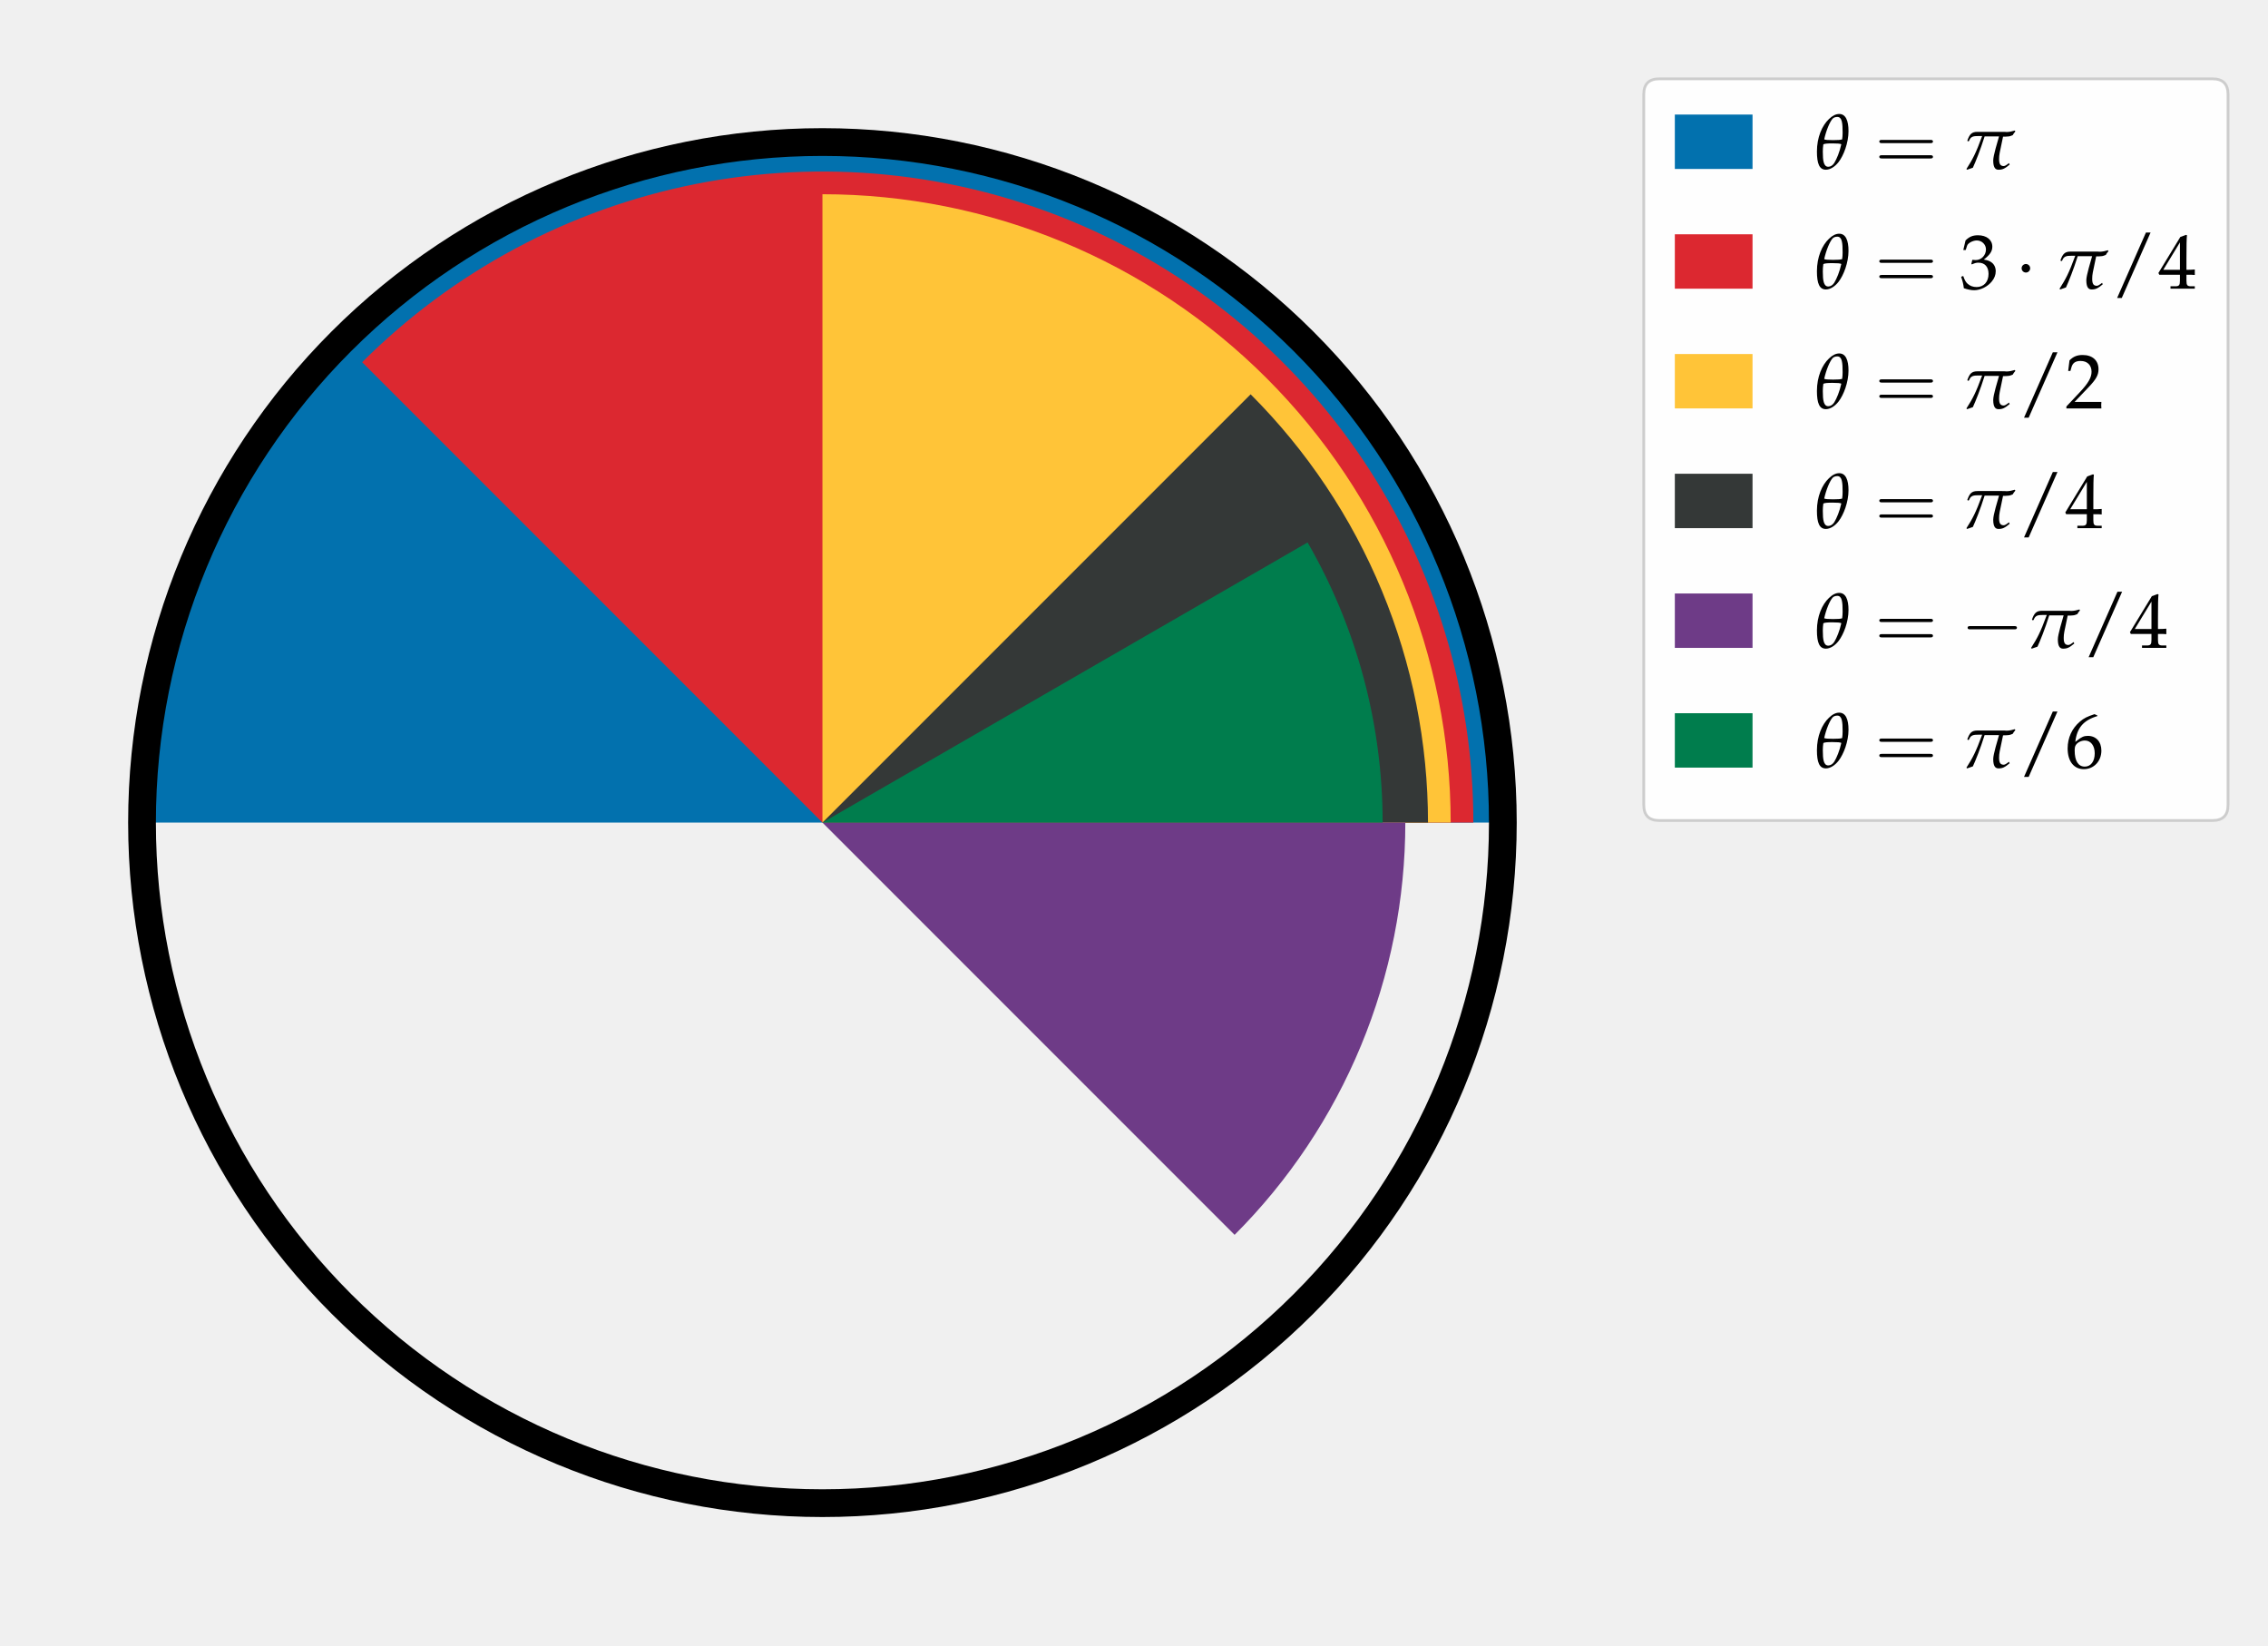
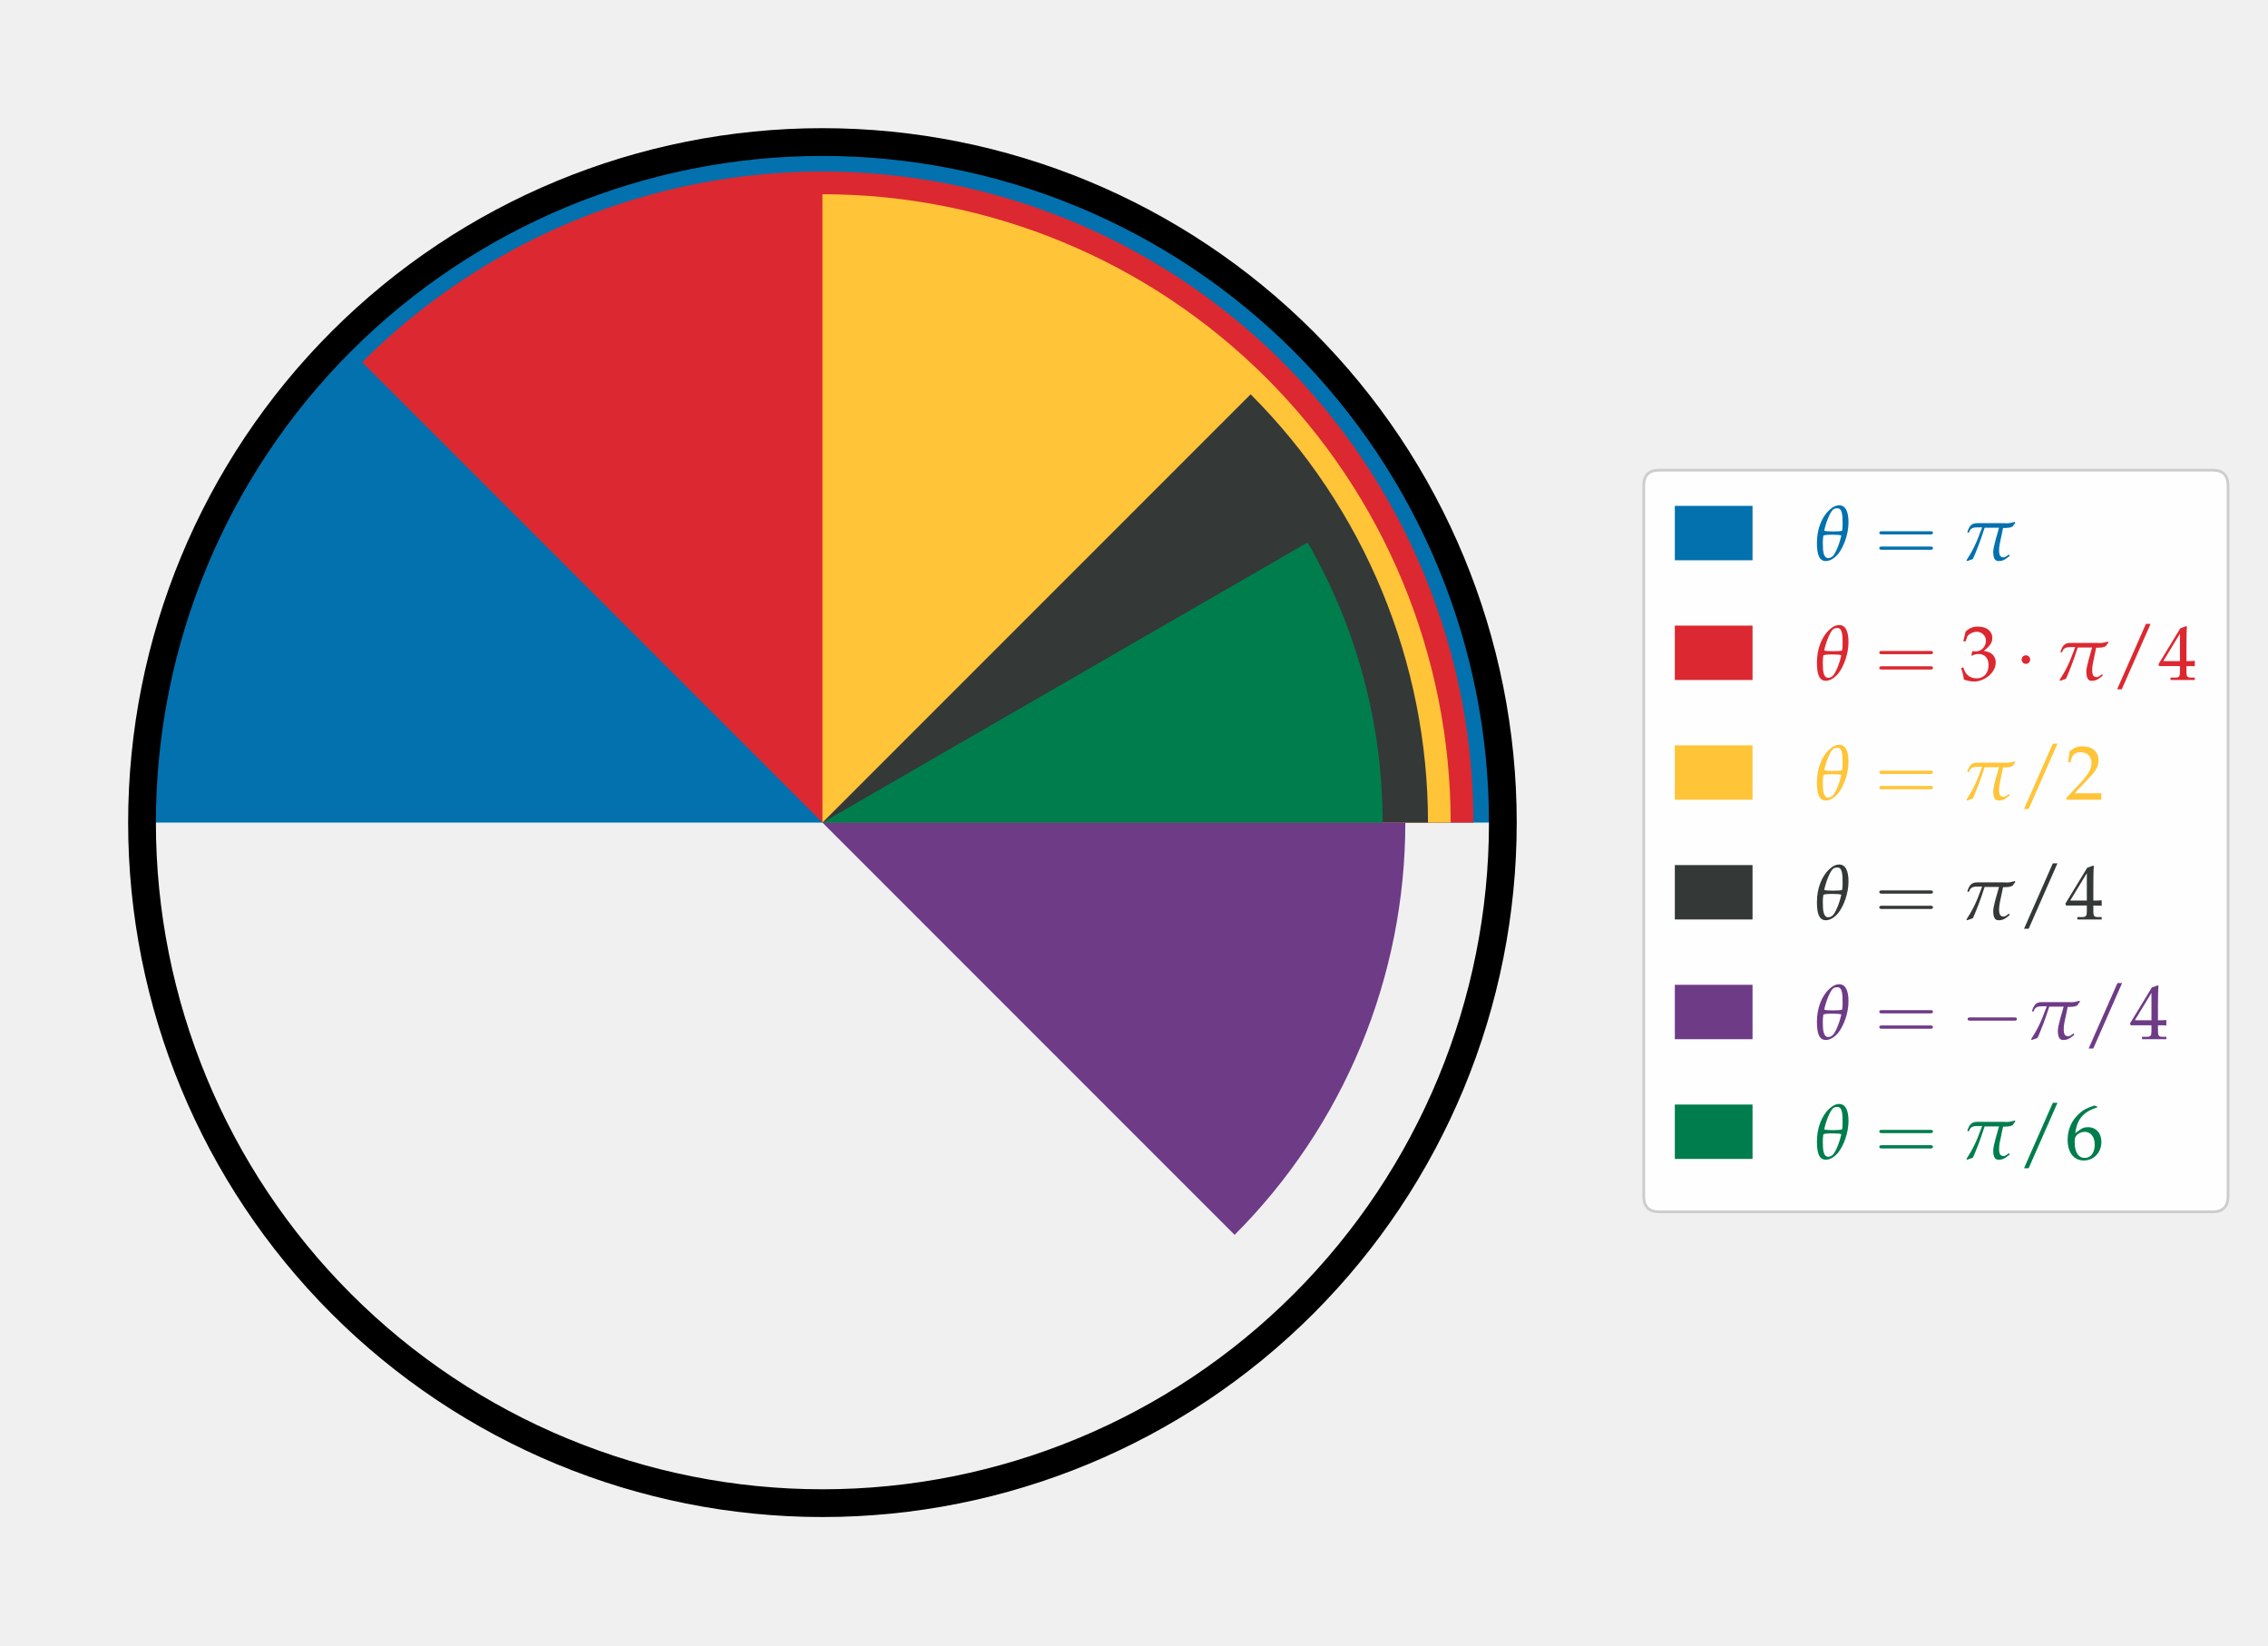
<svg xmlns="http://www.w3.org/2000/svg" xmlns:xlink="http://www.w3.org/1999/xlink" height="296.4pt" version="1.1" viewBox="0 0 408.686 296.4" width="408.686pt">
  <defs>
    <style type="text/css">*{stroke-linecap:butt;stroke-linejoin:round;}</style>
  </defs>
  <g id="figure_1">
    <g id="patch_1">
      <path d="M 0 296.4  L 408.686 296.4  L 408.686 0  L 0 0  z " style="fill:none;" />
    </g>
    <g id="axes_1">
      <g id="patch_2">
        <path d="M 7.2 289.2  L 289.2 289.2  L 289.2 7.2  L 7.2 7.2  z " style="fill:none;" />
      </g>
      <g id="matplotlib.axis_1" />
      <g id="matplotlib.axis_2" />
      <g id="legend_1">
        <g id="patch_3">
-           <path d="M 299 147.826  L 398.686 147.826  Q 401.486 147.826 401.486 145.026  L 401.486 17  Q 401.486 14.2 398.686 14.2  L 299 14.2  Q 296.2 14.2 296.2 17  L 296.2 145.026  Q 296.2 147.826 299 147.826  z " style="fill:#ffffff;opacity:0.95;stroke:#cccccc;stroke-linejoin:miter;stroke-width:0.5;" />
+           <path d="M 299 218.326  L 398.686 218.326  Q 401.486 218.326 401.486 215.526  L 401.486 87.5  Q 401.486 84.7 398.686 84.7  L 299 84.7  Q 296.2 84.7 296.2 87.5  L 296.2 215.526  Q 296.2 218.326 299 218.326  z " style="fill:#ffffff;opacity:0.95;stroke:#cccccc;stroke-linejoin:miter;stroke-width:0.5;" />
        </g>
        <g id="patch_4">
-           <path d="M 301.8 30.438  L 315.8 30.438  L 315.8 20.638  L 301.8 20.638  z " style="fill:#0271ae;" />
+           <path d="M 301.8 100.938  L 315.8 100.938  L 315.8 91.138  L 301.8 91.138  z " style="fill:#0271ae;" />
        </g>
        <g id="text_1">
-           <g transform="translate(326.9995 30.43781)scale(0.14 -0.14)">
+           <g style="fill:#0271ae;" transform="translate(326.9995 100.9377)scale(0.14 -0.14)">
            <defs>
-               <path d="M 31.703 71  C 27.406 71 23 68.906 18.406 64.422  C 9.5 55.953 2.906 40.875 2.906 22.547  C 2.906 6.688 6.094 -1 14.5 -1  C 19.797 -1 26 2.688 30.703 8.688  C 37.5 17.359 43.703 33.812 43.703 48.875  C 43.703 62.734 39.906 71 31.703 71  z M 23.094 33  C 29.906 33 32.703 32.703 34.406 31.906  C 32.203 21.844 28.5 12.891 25.297 7.688  C 23.297 4.609 20.594 2.828 17.594 2.828  C 11.594 2.828 10.5 10.484 10.5 22.344  C 10.5 25.422 10.703 28.609 11.203 31.812  C 13.297 32.703 16 33 23.094 33  z M 29.203 67.188  C 35.5 67.188 36.094 59.016 36.094 46.672  C 36.094 43.875 35.906 41 35.5 38.203  C 33.5 37.516 30.406 37.219 23.797 37.219  C 17 37.219 14.094 37.516 12.297 38.219  C 14.906 49.969 19.5 60.719 23.094 64.891  C 24.5 66.391 26.797 67.188 29.203 67.188  z " id="Pazo_Math_Italic-113" />
-               <path d="M 68.703 32  C 70.203 32 72.094 32 72.094 34.016  C 72.094 36.016 70.203 36.016 68.797 36.016  L 8.906 36.016  C 7.5 36.016 5.594 36.016 5.594 34.016  C 5.594 32 7.5 32 9 32  z M 68.797 13  C 70.203 13 72.094 13 72.094 15.016  C 72.094 17.016 70.203 17.016 68.703 17.016  L 9 17.016  C 7.5 17.016 5.594 17.016 5.594 15.016  C 5.594 13 7.5 13 8.906 13  z " id="CMR10-61" />
-               <path d="M 9.594 35.578  L 10.5 36.281  C 12.594 42.203 16.594 42.5 22.297 42.5  C 23.5 42.5 25.297 42.5 27.406 42.5  C 19 19.594 15.203 12.656 7.094 -0.094  L 8 -1  L 15.406 1.578  C 19 9.359 25.094 24.484 30.594 42  L 49.203 42  C 47.5 35.719 41.703 17.422 41.703 10.953  C 41.703 0.328 45.5 -1 48.594 -1  C 53.703 -1 56.594 0.312 62.906 5.625  L 62.094 7.531  L 59.703 5.812  C 60 6.016 57.094 3.719 55.406 3.719  C 50.703 3.719 49.297 6.641 49.297 12.859  C 49.297 15.375 49.5 18.078 50.094 21  C 51.797 29.344 53.5 37.578 54.406 41.703  C 56.703 41.703 59 41.703 61.297 42  C 63.094 42 65.297 43.031 66.906 43.641  C 68 45.781 68.406 45.984 70.297 48.422  L 69.594 49.625  C 66.906 48.719 62.406 47.719 59.094 47.719  C 57.906 47.922 55.406 47.922 52.906 47.922  C 42.203 47.922 25.703 47.922 21.297 47.922  C 13.797 47.922 11.094 44.75 8.203 36.375  z " id="Pazo_Math_Italic-112" />
+               <path d="M 2029 4544  C 1754 4544 1472 4410 1178 4123  C 608 3581 186 2616 186 1443  C 186 428 390 -64 928 -64  C 1267 -64 1664 172 1965 556  C 2400 1111 2797 2164 2797 3128  C 2797 4015 2554 4544 2029 4544  z M 1478 2112  C 1914 2112 2093 2093 2202 2042  C 2061 1398 1824 825 1619 492  C 1491 295 1318 181 1126 181  C 742 181 672 671 672 1430  C 672 1627 685 1831 717 2036  C 851 2093 1024 2112 1478 2112  z M 1869 4300  C 2272 4300 2310 3777 2310 2987  C 2310 2808 2298 2624 2272 2445  C 2144 2401 1946 2382 1523 2382  C 1088 2382 902 2401 787 2446  C 954 3198 1248 3886 1478 4153  C 1568 4249 1715 4300 1869 4300  z " id="PazoMath-Italic-71" transform="scale(0.015625)" />
+               <path d="M 4397 2048  C 4493 2048 4614 2048 4614 2177  C 4614 2305 4493 2305 4403 2305  L 570 2305  C 480 2305 358 2305 358 2177  C 358 2048 480 2048 576 2048  z M 4403 832  C 4493 832 4614 832 4614 961  C 4614 1089 4493 1089 4397 1089  L 576 1089  C 480 1089 358 1089 358 961  C 358 832 480 832 570 832  z " id="CMR10-3d" transform="scale(0.015625)" />
+               <path d="M 614 2277  L 672 2322  C 806 2701 1062 2720 1427 2720  C 1504 2720 1619 2720 1754 2720  C 1216 1254 973 810 454 -6  L 512 -64  L 986 101  C 1216 599 1606 1567 1958 2688  L 3149 2688  C 3040 2286 2669 1115 2669 701  C 2669 21 2912 -64 3110 -64  C 3437 -64 3622 20 4026 360  L 3974 482  L 3821 372  C 3840 385 3654 238 3546 238  C 3245 238 3155 425 3155 823  C 3155 984 3168 1157 3206 1344  C 3315 1878 3424 2405 3482 2669  C 3629 2669 3776 2669 3923 2688  C 4038 2688 4179 2754 4282 2793  C 4352 2930 4378 2943 4499 3099  L 4454 3176  C 4282 3118 3994 3054 3782 3054  C 3706 3067 3546 3067 3386 3067  C 2701 3067 1645 3067 1363 3067  C 883 3067 710 2864 525 2328  z " id="PazoMath-Italic-70" transform="scale(0.015625)" />
            </defs>
-             <use transform="scale(0.996264)" xlink:href="#Pazo_Math_Italic-113" />
-             <use transform="translate(77.38746 0)scale(1.038107)" xlink:href="#CMR10-61" />
-             <use transform="translate(188.2484 0)scale(0.996264)" xlink:href="#Pazo_Math_Italic-112" />
+             <use transform="scale(0.996264)" xlink:href="#PazoMath-Italic-71" />
+             <use transform="translate(77.38746 0)scale(1.038107)" xlink:href="#CMR10-3d" />
+             <use transform="translate(188.2484 0)scale(0.996264)" xlink:href="#PazoMath-Italic-70" />
          </g>
        </g>
        <g id="patch_5">
-           <path d="M 301.8 52.009  L 315.8 52.009  L 315.8 42.209  L 301.8 42.209  z " style="fill:#dc2830;" />
+           <path d="M 301.8 122.509  L 315.8 122.509  L 315.8 112.709  L 301.8 112.709  z " style="fill:#dc2830;" />
        </g>
        <g id="text_2">
-           <g transform="translate(326.9995 52.0088)scale(0.14 -0.14)">
+           <g style="fill:#dc2830;" transform="translate(326.9995 122.5087)scale(0.14 -0.14)">
            <defs>
-               <path d="M 4.297 49.953  L 7.406 49.953  L 9.203 55.531  C 10.297 58.906 16.594 62.297 21.797 62.297  C 28.297 62.297 33.594 57.016 33.594 50.75  C 33.594 43.281 27.703 37 20.594 37  C 19.797 37 18.703 37 17.406 37.203  L 15.906 37.203  L 14.703 31.984  L 15.406 31.375  C 19.203 33.094 21.094 33.594 23.797 33.594  C 32.094 33.594 36.906 28.266 36.906 19.094  C 36.906 8.844 30.797 2.109 21.5 2.109  C 16.906 2.109 12.797 3.609 9.797 6.422  C 7.406 8.641 6.094 10.953 4.203 16.391  L 1.5 15.391  C 3.594 9.266 4.406 5.641 5 0.609  C 10.297 -1.203 14.703 -2 18.406 -2  C 26.406 -2 35.594 2.516 41.094 9.266  C 44.5 13.391 46.203 17.812 46.203 22.531  C 46.203 27.359 44.203 31.594 40.594 34.094  C 38.094 35.906 35.797 36.719 30.797 37.609  C 38.797 43.797 41.797 48.375 41.797 54.25  C 41.797 63.125 34.406 69 23.297 69  C 16.5 69 12 67.109 7.203 62.328  z " id="URW_Palladio_L_Roman-51" />
-               <path d="M 19.203 25.297  C 19.203 28.203 16.797 30.594 13.906 30.594  C 11 30.594 8.594 28.203 8.594 25.297  C 8.594 22.391 11 20 13.906 20  C 16.797 20 19.203 22.391 19.203 25.297  z " id="CMSY10-1" />
-               <path d="M 51.906 72.5  L 45.906 72.5  L 8.703 -12  L 14.703 -12  z " id="URW_Palladio_L_Roman-47" />
-               <path d="M 28 18  L 28 10.516  C 28 4.516 26.906 3.109 22 3.109  L 15.797 3.109  L 15.797 0  C 29.094 0 29.094 0 31.5 0  C 33.906 0 33.906 0 47.203 0  L 47.203 3.109  L 42.406 3.109  C 37.5 3.109 36.406 4.406 36.406 10.453  L 36.406 18  C 42.297 18 44.406 18 47.203 17.703  L 47.203 24.812  C 42.5 24.422 40.594 24.422 39.094 24.422  L 38.797 24.422  L 36.406 24.422  L 36.406 38.391  C 36.406 56.25 36.594 64.875 37.094 69  L 35.906 69.5  L 28.5 66.797  L 0.203 20.297  L 1.297 18  z M 28 24.422  L 6.5 24.422  L 28 59.781  z " id="URW_Palladio_L_Roman-52" />
+               <path d="M 275 3197  L 474 3197  L 589 3554  C 659 3770 1062 3987 1395 3987  C 1811 3987 2150 3649 2150 3248  C 2150 2770 1773 2368 1318 2368  C 1267 2368 1197 2368 1114 2381  L 1018 2381  L 941 2047  L 986 2008  C 1229 2118 1350 2150 1523 2150  C 2054 2150 2362 1809 2362 1222  C 2362 566 1971 135 1376 135  C 1082 135 819 231 627 411  C 474 553 390 701 269 1049  L 96 985  C 230 593 282 361 320 39  C 659 -77 941 -128 1178 -128  C 1690 -128 2278 161 2630 593  C 2848 857 2957 1140 2957 1442  C 2957 1751 2829 2022 2598 2182  C 2438 2298 2291 2350 1971 2407  C 2483 2803 2675 3096 2675 3472  C 2675 4040 2202 4416 1491 4416  C 1056 4416 768 4295 461 3989  z " id="URWPalladioL-Roma-33" transform="scale(0.015625)" />
+               <path d="M 1229 1619  C 1229 1805 1075 1958 890 1958  C 704 1958 550 1805 550 1619  C 550 1433 704 1280 890 1280  C 1075 1280 1229 1433 1229 1619  z " id="CMSY10-1" transform="scale(0.015625)" />
+               <path d="M 3322 4640  L 2938 4640  L 557 -768  L 941 -768  z " id="URWPalladioL-Roma-2f" transform="scale(0.015625)" />
+               <path d="M 1792 1152  L 1792 673  C 1792 289 1722 199 1408 199  L 1011 199  L 1011 0  C 1862 0 1862 0 2016 0  C 2170 0 2170 0 3021 0  L 3021 199  L 2714 199  C 2400 199 2330 282 2330 669  L 2330 1152  C 2707 1152 2842 1152 3021 1133  L 3021 1588  C 2720 1563 2598 1563 2502 1563  L 2483 1563  L 2330 1563  L 2330 2457  C 2330 3600 2342 4152 2374 4416  L 2298 4448  L 1824 4275  L 13 1299  L 83 1152  z M 1792 1563  L 416 1563  L 1792 3826  z " id="URWPalladioL-Roma-34" transform="scale(0.015625)" />
            </defs>
-             <use transform="scale(0.996264)" xlink:href="#Pazo_Math_Italic-113" />
-             <use transform="translate(77.38746 0)scale(1.038107)" xlink:href="#CMR10-61" />
-             <use transform="translate(187.0031 0)scale(0.996264)" xlink:href="#URW_Palladio_L_Roman-51" />
+             <use transform="scale(0.996264)" xlink:href="#PazoMath-Italic-71" />
+             <use transform="translate(77.38746 0)scale(1.038107)" xlink:href="#CMR10-3d" />
+             <use transform="translate(187.0031 0)scale(0.996264)" xlink:href="#URWPalladioL-Roma-33" />
            <use transform="translate(257.4333 0)scale(1.038107)" xlink:href="#CMSY10-1" />
-             <use transform="translate(308.0878 0)scale(0.996264)" xlink:href="#Pazo_Math_Italic-112" />
-             <use transform="translate(380.6147 0)scale(0.996264)" xlink:href="#URW_Palladio_L_Roman-47" />
-             <use transform="translate(442.2336 0)scale(0.996264)" xlink:href="#URW_Palladio_L_Roman-52" />
+             <use transform="translate(308.0878 0)scale(0.996264)" xlink:href="#PazoMath-Italic-70" />
+             <use transform="translate(380.6147 0)scale(0.996264)" xlink:href="#URWPalladioL-Roma-2f" />
+             <use transform="translate(442.2336 0)scale(0.996264)" xlink:href="#URWPalladioL-Roma-34" />
          </g>
        </g>
        <g id="patch_6">
-           <path d="M 301.8 73.58  L 315.8 73.58  L 315.8 63.78  L 301.8 63.78  z " style="fill:#ffc438;" />
+           <path d="M 301.8 144.08  L 315.8 144.08  L 315.8 134.28  L 301.8 134.28  z " style="fill:#ffc438;" />
        </g>
        <g id="text_3">
-           <g transform="translate(326.9995 73.57978)scale(0.14 -0.14)">
+           <g style="fill:#ffc438;" transform="translate(326.9995 144.0797)scale(0.14 -0.14)">
            <defs>
-               <path d="M 1.594 2.5  L 1.594 0  C 20.297 0 20.297 0 23.906 0  C 27.5 0 27.5 0 46.797 0  C 46.594 1.953 46.594 2.906 46.594 4.203  C 46.594 5.438 46.594 6.359 46.797 8.422  C 35.297 8.422 30.703 8.422 12.203 8.422  L 30.406 27.516  C 40.094 37.719 43.094 43.172 43.094 50.594  C 43.094 61.969 35.297 69 22.594 69  C 15.406 69 10.5 67 5.594 62.016  L 3.906 48.422  L 6.797 48.422  L 8.094 53.016  C 9.703 58.797 13.297 61.297 20 61.297  C 28.594 61.297 34.094 55.891 34.094 47.422  C 34.094 39.922 29.906 32.547 18.594 20.562  z " id="URW_Palladio_L_Roman-50" />
+               <path d="M 102 160  L 102 0  C 1299 0 1299 0 1530 0  C 1760 0 1760 0 2995 0  C 2982 125 2982 186 2982 269  C 2982 348 2982 407 2995 539  C 2259 539 1965 539 781 539  L 1946 1761  C 2566 2414 2758 2763 2758 3238  C 2758 3966 2259 4416 1446 4416  C 986 4416 672 4288 358 3969  L 250 3099  L 435 3099  L 518 3393  C 621 3763 851 3923 1280 3923  C 1830 3923 2182 3577 2182 3035  C 2182 2555 1914 2083 1190 1316  z " id="URWPalladioL-Roma-32" transform="scale(0.015625)" />
            </defs>
-             <use transform="scale(0.996264)" xlink:href="#Pazo_Math_Italic-113" />
-             <use transform="translate(77.38746 0)scale(1.038107)" xlink:href="#CMR10-61" />
-             <use transform="translate(188.2484 0)scale(0.996264)" xlink:href="#Pazo_Math_Italic-112" />
-             <use transform="translate(260.7753 0)scale(0.996264)" xlink:href="#URW_Palladio_L_Roman-47" />
-             <use transform="translate(322.3942 0)scale(0.996264)" xlink:href="#URW_Palladio_L_Roman-50" />
+             <use transform="scale(0.996264)" xlink:href="#PazoMath-Italic-71" />
+             <use transform="translate(77.38746 0)scale(1.038107)" xlink:href="#CMR10-3d" />
+             <use transform="translate(188.2484 0)scale(0.996264)" xlink:href="#PazoMath-Italic-70" />
+             <use transform="translate(260.7753 0)scale(0.996264)" xlink:href="#URWPalladioL-Roma-2f" />
+             <use transform="translate(322.3942 0)scale(0.996264)" xlink:href="#URWPalladioL-Roma-32" />
          </g>
        </g>
        <g id="patch_7">
-           <path d="M 301.8 95.151  L 315.8 95.151  L 315.8 85.351  L 301.8 85.351  z " style="fill:#343837;" />
+           <path d="M 301.8 165.651  L 315.8 165.651  L 315.8 155.851  L 301.8 155.851  z " style="fill:#343837;" />
        </g>
        <g id="text_4">
-           <g transform="translate(326.9995 95.15077)scale(0.14 -0.14)">
-             <use transform="scale(0.996264)" xlink:href="#Pazo_Math_Italic-113" />
-             <use transform="translate(77.38746 0)scale(1.038107)" xlink:href="#CMR10-61" />
-             <use transform="translate(188.2484 0)scale(0.996264)" xlink:href="#Pazo_Math_Italic-112" />
-             <use transform="translate(260.7753 0)scale(0.996264)" xlink:href="#URW_Palladio_L_Roman-47" />
-             <use transform="translate(322.3942 0)scale(0.996264)" xlink:href="#URW_Palladio_L_Roman-52" />
+           <g style="fill:#343837;" transform="translate(326.9995 165.6506)scale(0.14 -0.14)">
+             <use transform="scale(0.996264)" xlink:href="#PazoMath-Italic-71" />
+             <use transform="translate(77.38746 0)scale(1.038107)" xlink:href="#CMR10-3d" />
+             <use transform="translate(188.2484 0)scale(0.996264)" xlink:href="#PazoMath-Italic-70" />
+             <use transform="translate(260.7753 0)scale(0.996264)" xlink:href="#URWPalladioL-Roma-2f" />
+             <use transform="translate(322.3942 0)scale(0.996264)" xlink:href="#URWPalladioL-Roma-34" />
          </g>
        </g>
        <g id="patch_8">
-           <path d="M 301.8 116.722  L 315.8 116.722  L 315.8 106.922  L 301.8 106.922  z " style="fill:#6e3b87;" />
+           <path d="M 301.8 187.222  L 315.8 187.222  L 315.8 177.422  L 301.8 177.422  z " style="fill:#6e3b87;" />
        </g>
        <g id="text_5">
-           <g transform="translate(326.9995 116.7218)scale(0.14 -0.14)">
+           <g style="fill:#6e3b87;" transform="translate(326.9995 187.2216)scale(0.14 -0.14)">
            <defs>
-               <path d="M 65.906 23  C 67.594 23 69.406 23 69.406 25  C 69.406 27 67.594 27 65.906 27  L 11.797 27  C 10.094 27 8.297 27 8.297 25  C 8.297 23 10.094 23 11.797 23  z " id="CMSY10-0" />
+               <path d="M 4218 1472  C 4326 1472 4442 1472 4442 1600  C 4442 1728 4326 1728 4218 1728  L 755 1728  C 646 1728 531 1728 531 1600  C 531 1472 646 1472 755 1472  z " id="CMSY10-0" transform="scale(0.015625)" />
            </defs>
-             <use transform="scale(0.996264)" xlink:href="#Pazo_Math_Italic-113" />
-             <use transform="translate(77.38746 0)scale(1.038107)" xlink:href="#CMR10-61" />
+             <use transform="scale(0.996264)" xlink:href="#PazoMath-Italic-71" />
+             <use transform="translate(77.38746 0)scale(1.038107)" xlink:href="#CMR10-3d" />
            <use transform="translate(188.2484 0)scale(1.038107)" xlink:href="#CMSY10-0" />
-             <use transform="translate(271.4354 0)scale(0.996264)" xlink:href="#Pazo_Math_Italic-112" />
-             <use transform="translate(343.9623 0)scale(0.996264)" xlink:href="#URW_Palladio_L_Roman-47" />
-             <use transform="translate(405.5812 0)scale(0.996264)" xlink:href="#URW_Palladio_L_Roman-52" />
+             <use transform="translate(271.4354 0)scale(0.996264)" xlink:href="#PazoMath-Italic-70" />
+             <use transform="translate(343.9623 0)scale(0.996264)" xlink:href="#URWPalladioL-Roma-2f" />
+             <use transform="translate(405.5812 0)scale(0.996264)" xlink:href="#URWPalladioL-Roma-34" />
          </g>
        </g>
        <g id="patch_9">
-           <path d="M 301.8 138.293  L 315.8 138.293  L 315.8 128.493  L 301.8 128.493  z " style="fill:#007d4d;" />
+           <path d="M 301.8 208.793  L 315.8 208.793  L 315.8 198.993  L 301.8 198.993  z " style="fill:#007d4d;" />
        </g>
        <g id="text_6">
-           <g transform="translate(326.9995 138.2927)scale(0.14 -0.14)">
+           <g style="fill:#007d4d;" transform="translate(326.9995 208.7926)scale(0.14 -0.14)">
            <defs>
-               <path d="M 41.594 67.344  L 37.906 69.047  C 28.297 65.844 24.203 63.844 19.094 59.438  C 8.797 50.719 3.203 38.5 3.203 24.766  C 3.203 8.219 11.203 -2 24.094 -2  C 37.094 -2 46.797 8.312 46.797 21.953  C 46.797 33.484 39.906 41 29.297 41  C 24.297 41 21.297 39.688 15.406 34.984  C 14.297 34.078 14.203 33.984 13.094 33.188  C 15.203 51.312 23.594 61.141 41.594 66.547  z M 25.5 34.984  C 33.094 34.984 38.203 28.375 38.203 18.453  C 38.203 8.016 33.094 1.297 25.406 1.297  C 16.906 1.297 12.297 8.609 12.297 22.062  C 12.297 25.562 12.703 27.469 13.797 29.172  C 16 32.578 20.703 34.984 25.5 34.984  z " id="URW_Palladio_L_Roman-54" />
+               <path d="M 2662 4310  L 2426 4419  C 1811 4214 1549 4086 1222 3804  C 563 3246 205 2464 205 1585  C 205 526 717 -128 1542 -128  C 2374 -128 2995 532 2995 1405  C 2995 2143 2554 2624 1875 2624  C 1555 2624 1363 2540 986 2239  C 915 2181 909 2175 838 2124  C 973 3284 1510 3913 2662 4259  z M 1632 2239  C 2118 2239 2445 1816 2445 1181  C 2445 513 2118 83 1626 83  C 1082 83 787 551 787 1412  C 787 1636 813 1758 883 1867  C 1024 2085 1325 2239 1632 2239  z " id="URWPalladioL-Roma-36" transform="scale(0.015625)" />
            </defs>
-             <use transform="scale(0.996264)" xlink:href="#Pazo_Math_Italic-113" />
-             <use transform="translate(77.38746 0)scale(1.038107)" xlink:href="#CMR10-61" />
-             <use transform="translate(188.2484 0)scale(0.996264)" xlink:href="#Pazo_Math_Italic-112" />
-             <use transform="translate(260.7753 0)scale(0.996264)" xlink:href="#URW_Palladio_L_Roman-47" />
-             <use transform="translate(322.3942 0)scale(0.996264)" xlink:href="#URW_Palladio_L_Roman-54" />
+             <use transform="scale(0.996264)" xlink:href="#PazoMath-Italic-71" />
+             <use transform="translate(77.38746 0)scale(1.038107)" xlink:href="#CMR10-3d" />
+             <use transform="translate(188.2484 0)scale(0.996264)" xlink:href="#PazoMath-Italic-70" />
+             <use transform="translate(260.7753 0)scale(0.996264)" xlink:href="#URWPalladioL-Roma-2f" />
+             <use transform="translate(322.3942 0)scale(0.996264)" xlink:href="#URWPalladioL-Roma-36" />
          </g>
        </g>
      </g>
      <g id="patch_10">
-         <path clip-path="url(#pc684d3dd27)" d="M 269.582 148.2  C 269.582 116.019 256.785 85.124 234.03 62.369  C 211.275 39.615 180.38 26.817 148.2 26.817  C 116.019 26.817 85.124 39.615 62.369 62.369  C 39.615 85.124 26.817 116.019 26.817 148.2  L 148.2 148.2  L 269.582 148.2  z " style="fill:#0271ae;" />
+         <path clip-path="url(#pd96a4777fd)" d="M 269.582 148.2  C 269.582 116.019 256.785 85.124 234.03 62.369  C 211.275 39.615 180.38 26.817 148.2 26.817  C 116.019 26.817 85.124 39.615 62.369 62.369  C 39.615 85.124 26.817 116.019 26.817 148.2  L 148.2 148.2  L 269.582 148.2  z " style="fill:#0271ae;" />
      </g>
      <g id="patch_11">
-         <path clip-path="url(#pc684d3dd27)" d="M 265.495 148.2  C 265.495 125.004 258.614 102.321 245.727 83.034  C 232.84 63.747 214.517 48.71 193.087 39.833  C 171.656 30.956 148.067 28.633 125.317 33.158  C 102.566 37.683 81.661 48.857 65.259 65.259  L 148.2 148.2  L 265.495 148.2  z " style="fill:#dc2830;" />
+         <path clip-path="url(#pd96a4777fd)" d="M 265.495 148.2  C 265.495 125.004 258.614 102.321 245.727 83.034  C 232.84 63.747 214.517 48.71 193.087 39.833  C 171.656 30.956 148.067 28.633 125.317 33.158  C 102.566 37.683 81.661 48.857 65.259 65.259  L 148.2 148.2  L 265.495 148.2  z " style="fill:#dc2830;" />
      </g>
      <g id="patch_12">
-         <path clip-path="url(#pc684d3dd27)" d="M 261.408 148.2  C 261.408 118.187 249.473 89.372 228.25 68.149  C 207.028 46.927 178.213 34.991 148.2 34.991  L 148.2 148.2  L 261.408 148.2  z " style="fill:#ffc438;" />
+         <path clip-path="url(#pd96a4777fd)" d="M 261.408 148.2  C 261.408 118.187 249.473 89.372 228.25 68.149  C 207.028 46.927 178.213 34.991 148.2 34.991  L 148.2 148.2  L 261.408 148.2  z " style="fill:#ffc438;" />
      </g>
      <g id="patch_13">
-         <path clip-path="url(#pc684d3dd27)" d="M 257.321 148.2  C 257.321 133.87 254.499 119.68 249.015 106.441  C 243.531 93.202 235.493 81.172 225.36 71.039  L 148.2 148.2  L 257.321 148.2  z " style="fill:#343837;" />
+         <path clip-path="url(#pd96a4777fd)" d="M 257.321 148.2  C 257.321 133.87 254.499 119.68 249.015 106.441  C 243.531 93.202 235.493 81.172 225.36 71.039  L 148.2 148.2  L 257.321 148.2  z " style="fill:#343837;" />
      </g>
      <g id="patch_14">
-         <path clip-path="url(#pc684d3dd27)" d="M 222.47 222.47  C 232.224 212.717 239.961 201.138 245.239 188.395  C 250.517 175.652 253.234 161.993 253.234 148.2  L 148.2 148.2  L 222.47 222.47  z " style="fill:#6e3b87;" />
+         <path clip-path="url(#pd96a4777fd)" d="M 222.47 222.47  C 232.224 212.717 239.961 201.138 245.239 188.395  C 250.517 175.652 253.234 161.993 253.234 148.2  L 148.2 148.2  L 222.47 222.47  z " style="fill:#6e3b87;" />
      </g>
      <g id="patch_15">
-         <path clip-path="url(#pc684d3dd27)" d="M 249.147 148.2  C 249.147 139.378 247.991 130.594 245.708 122.073  C 243.424 113.551 240.034 105.366 235.623 97.726  L 148.2 148.2  L 249.147 148.2  z " style="fill:#007d4d;" />
+         <path clip-path="url(#pd96a4777fd)" d="M 249.147 148.2  C 249.147 139.378 247.991 130.594 245.708 122.073  C 243.424 113.551 240.034 105.366 235.623 97.726  L 148.2 148.2  L 249.147 148.2  z " style="fill:#007d4d;" />
      </g>
      <g id="patch_16">
-         <path clip-path="url(#pc684d3dd27)" d="M 148.2 270.808  C 180.716 270.808 211.905 257.889 234.897 234.897  C 257.889 211.905 270.808 180.716 270.808 148.2  C 270.808 115.684 257.889 84.495 234.897 61.502  C 211.905 38.51 180.716 25.591 148.2 25.591  C 115.684 25.591 84.495 38.51 61.502 61.502  C 38.51 84.495 25.591 115.684 25.591 148.2  C 25.591 180.716 38.51 211.905 61.502 234.897  C 84.495 257.889 115.684 270.808 148.2 270.808  z " style="fill:none;stroke:#000000;stroke-linejoin:miter;stroke-width:5;" />
+         <path clip-path="url(#pd96a4777fd)" d="M 148.2 270.808  C 180.716 270.808 211.905 257.889 234.897 234.897  C 257.889 211.905 270.808 180.716 270.808 148.2  C 270.808 115.684 257.889 84.495 234.897 61.502  C 211.905 38.51 180.716 25.591 148.2 25.591  C 115.684 25.591 84.495 38.51 61.502 61.502  C 38.51 84.495 25.591 115.684 25.591 148.2  C 25.591 180.716 38.51 211.905 61.502 234.897  C 84.495 257.889 115.684 270.808 148.2 270.808  z " style="fill:none;stroke:#000000;stroke-linejoin:miter;stroke-width:5;" />
      </g>
    </g>
  </g>
  <defs>
-     <clipPath id="pc684d3dd27">
+     <clipPath id="pd96a4777fd">
      <rect height="282" width="282" x="7.2" y="7.2" />
    </clipPath>
  </defs>
</svg>
